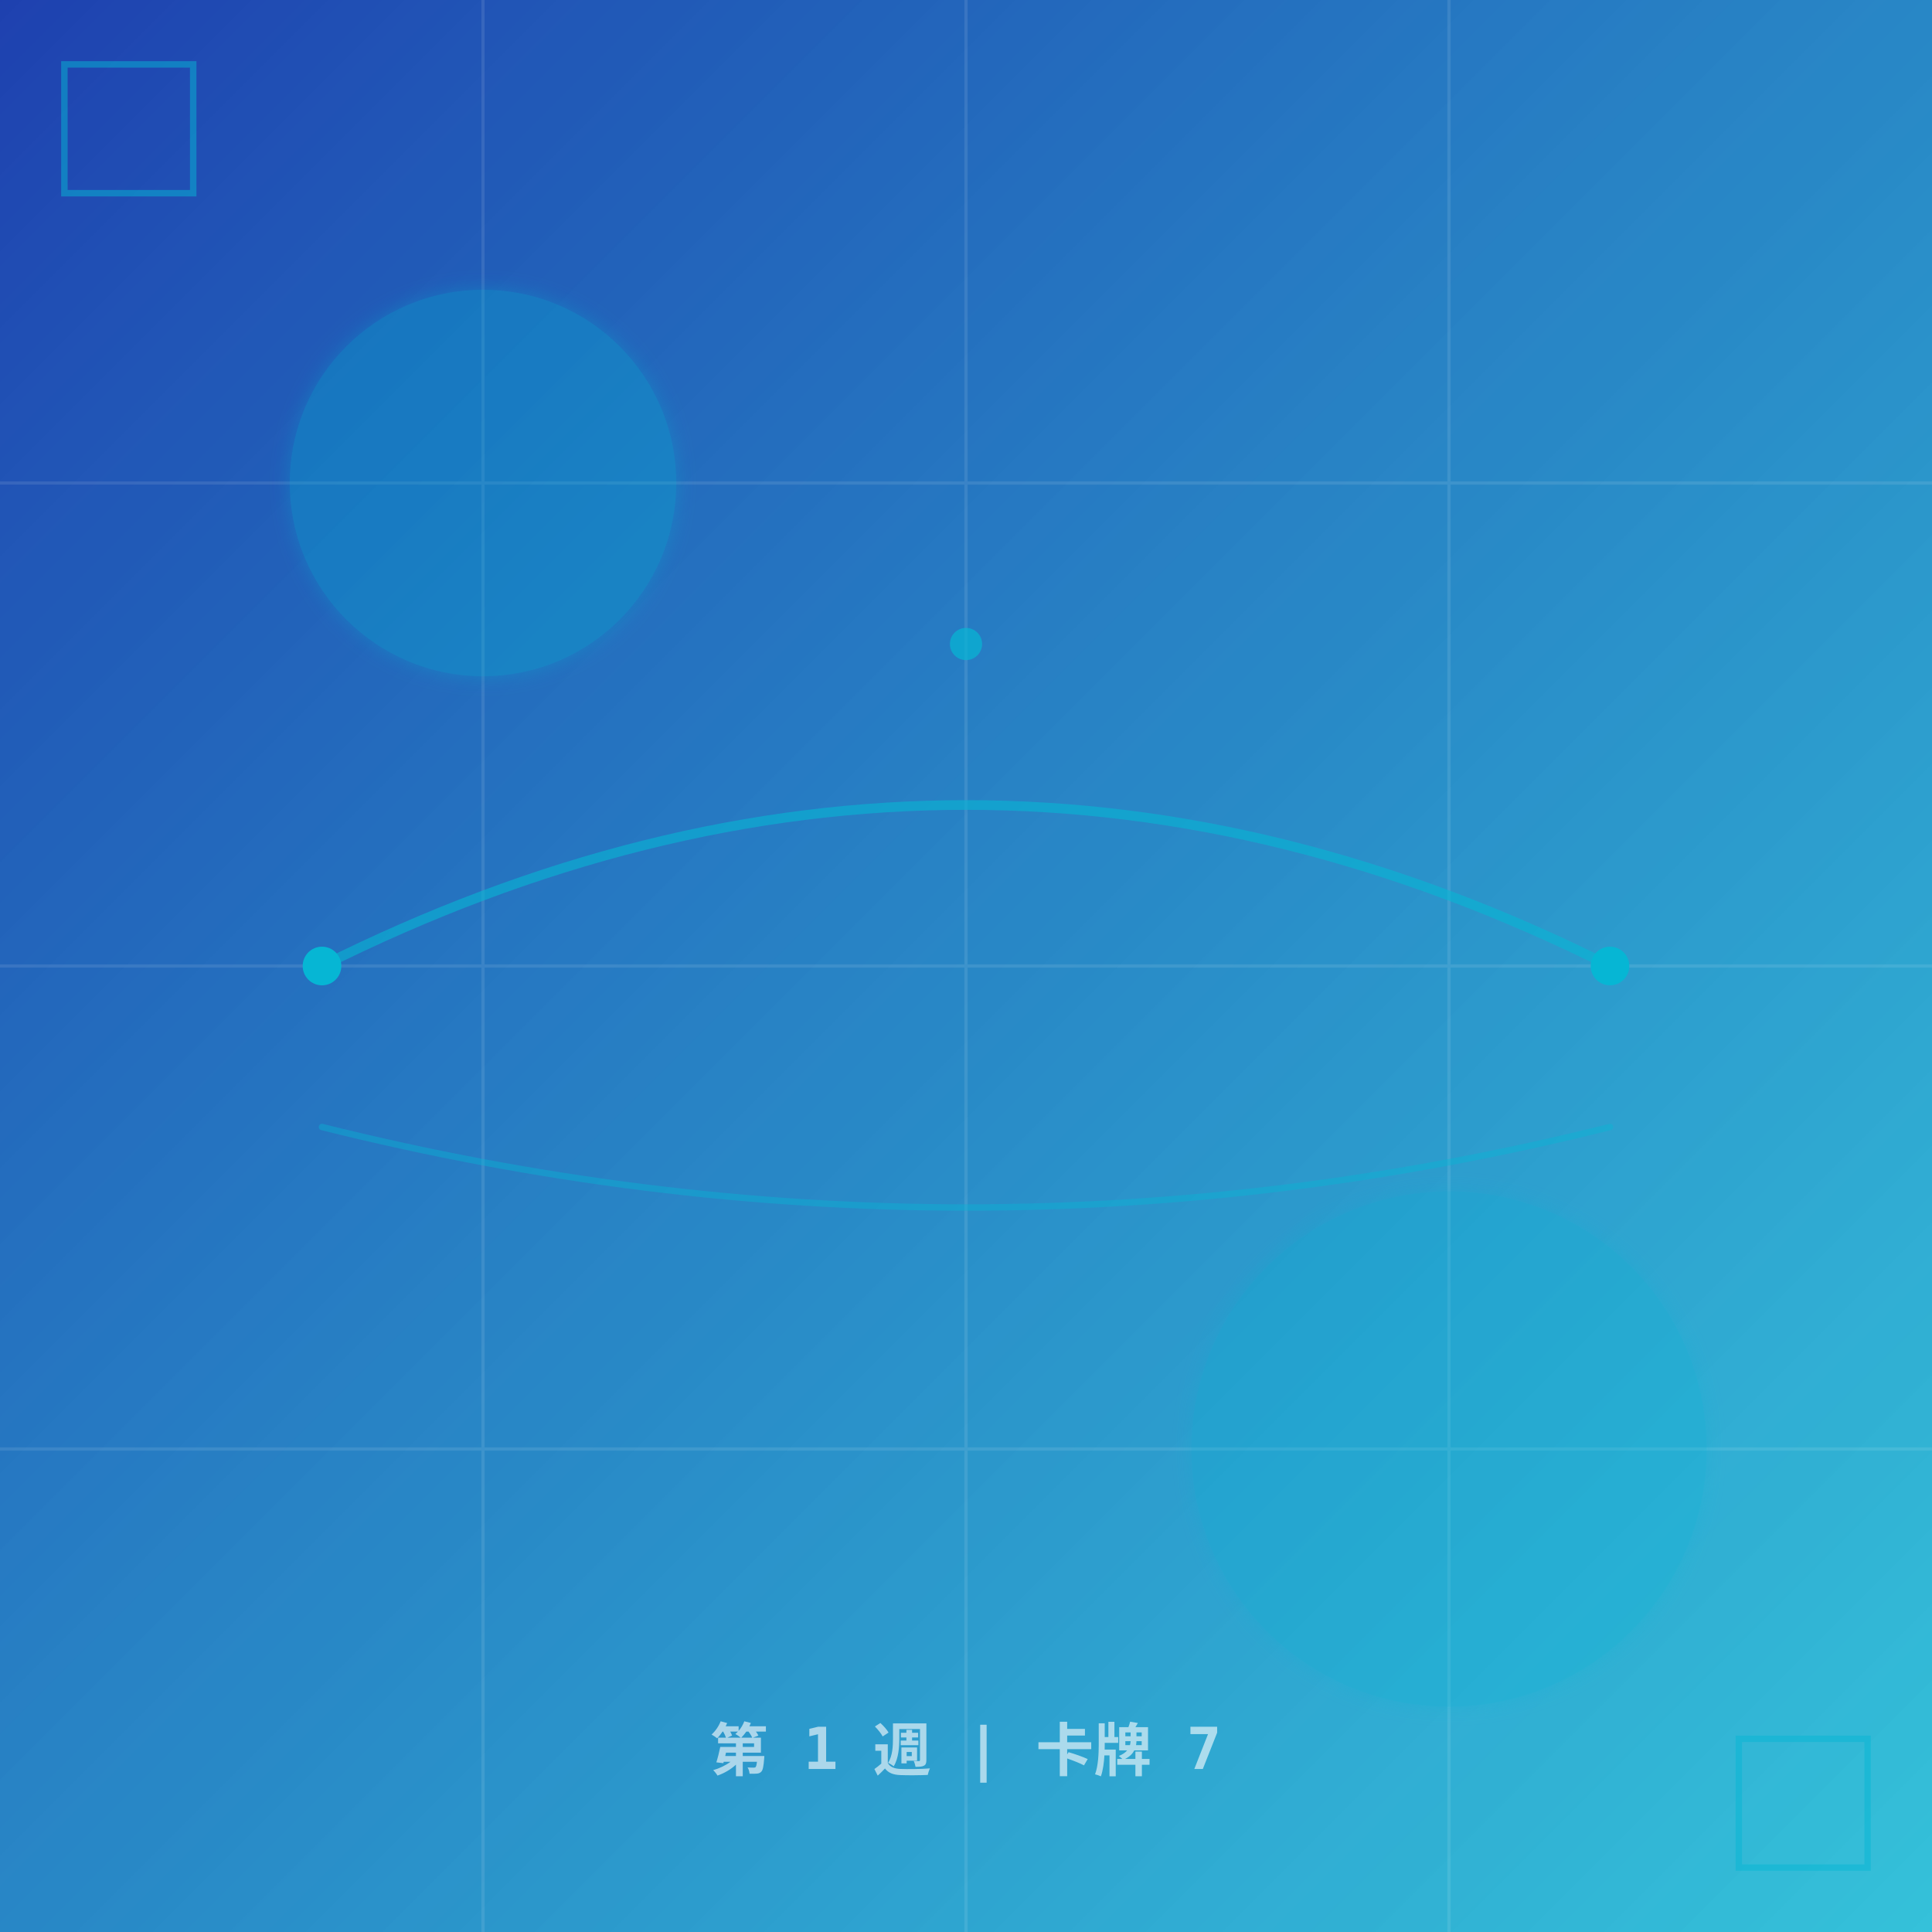
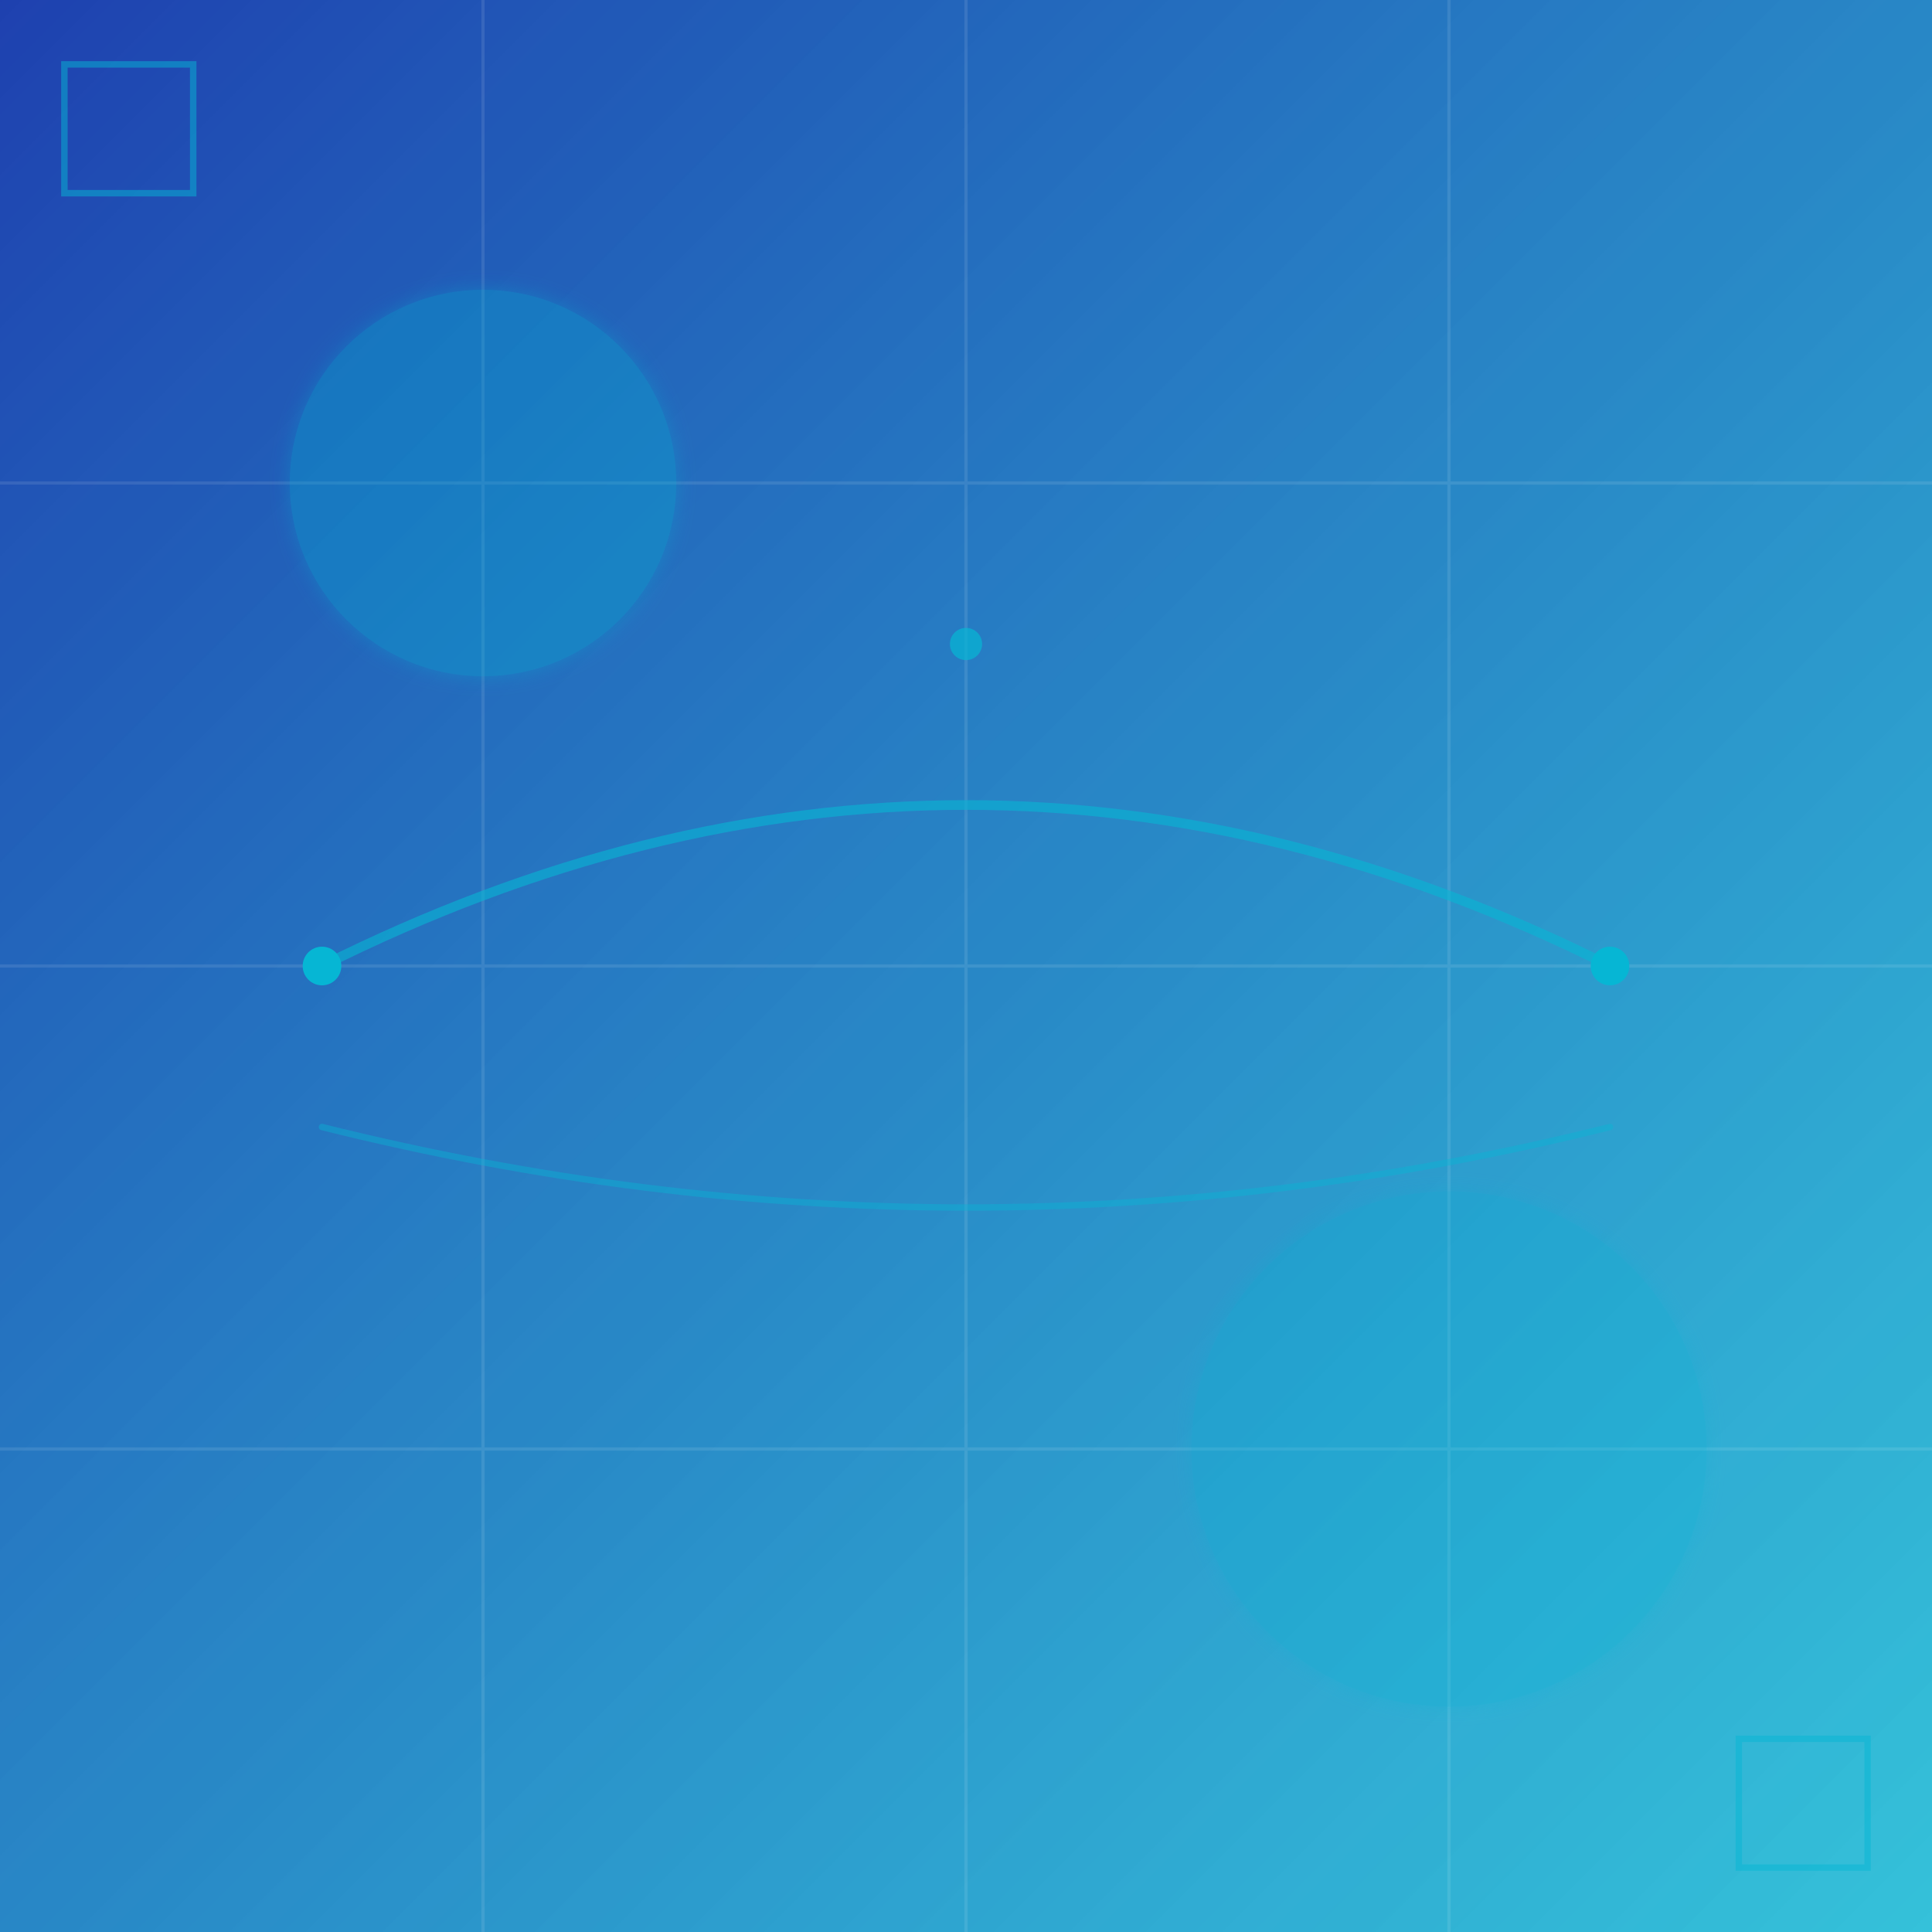
<svg xmlns="http://www.w3.org/2000/svg" width="600" height="600" viewBox="0 0 600 600">
  <defs>
    <linearGradient id="grad-1-7" x1="0%" y1="0%" x2="100%" y2="100%">
      <stop offset="0%" style="stop-color:#1e40af;stop-opacity:1" />
      <stop offset="100%" style="stop-color:#06b6d4;stop-opacity:0.8" />
    </linearGradient>
    <filter id="glow-1-7">
      <feGaussianBlur stdDeviation="3" result="coloredBlur" />
      <feMerge>
        <feMergeNode in="coloredBlur" />
        <feMergeNode in="SourceGraphic" />
      </feMerge>
    </filter>
  </defs>
  <rect width="600" height="600" fill="url(#grad-1-7)" />
  <g opacity="0.1" stroke="white" stroke-width="1">
    <line x1="0" y1="150" x2="600" y2="150" />
    <line x1="0" y1="300" x2="600" y2="300" />
    <line x1="0" y1="450" x2="600" y2="450" />
    <line x1="150" y1="0" x2="150" y2="600" />
    <line x1="300" y1="0" x2="300" y2="600" />
    <line x1="450" y1="0" x2="450" y2="600" />
  </g>
  <circle cx="150" cy="150" r="60" fill="#06b6d4" opacity="0.3" filter="url(#glow-1-7)" />
  <circle cx="450" cy="450" r="80" fill="#06b6d4" opacity="0.2" filter="url(#glow-1-7)" />
  <path d="M 100 300 Q 300 200 500 300" stroke="#06b6d4" stroke-width="3" fill="none" opacity="0.6" stroke-linecap="round" />
  <path d="M 100 350 Q 300 400 500 350" stroke="#06b6d4" stroke-width="2" fill="none" opacity="0.4" stroke-linecap="round" />
  <circle cx="100" cy="300" r="6" fill="#06b6d4" />
  <circle cx="300" cy="200" r="5" fill="#06b6d4" opacity="0.7" />
  <circle cx="500" cy="300" r="6" fill="#06b6d4" />
  <rect x="20" y="20" width="40" height="40" fill="none" stroke="#06b6d4" stroke-width="2" opacity="0.5" />
  <rect x="540" y="540" width="40" height="40" fill="none" stroke="#06b6d4" stroke-width="2" opacity="0.5" />
-   <text x="300" y="550" font-family="monospace" font-size="18" font-weight="bold" fill="white" text-anchor="middle" opacity="0.6">第 1 週 | 卡牌 7</text>
</svg>
